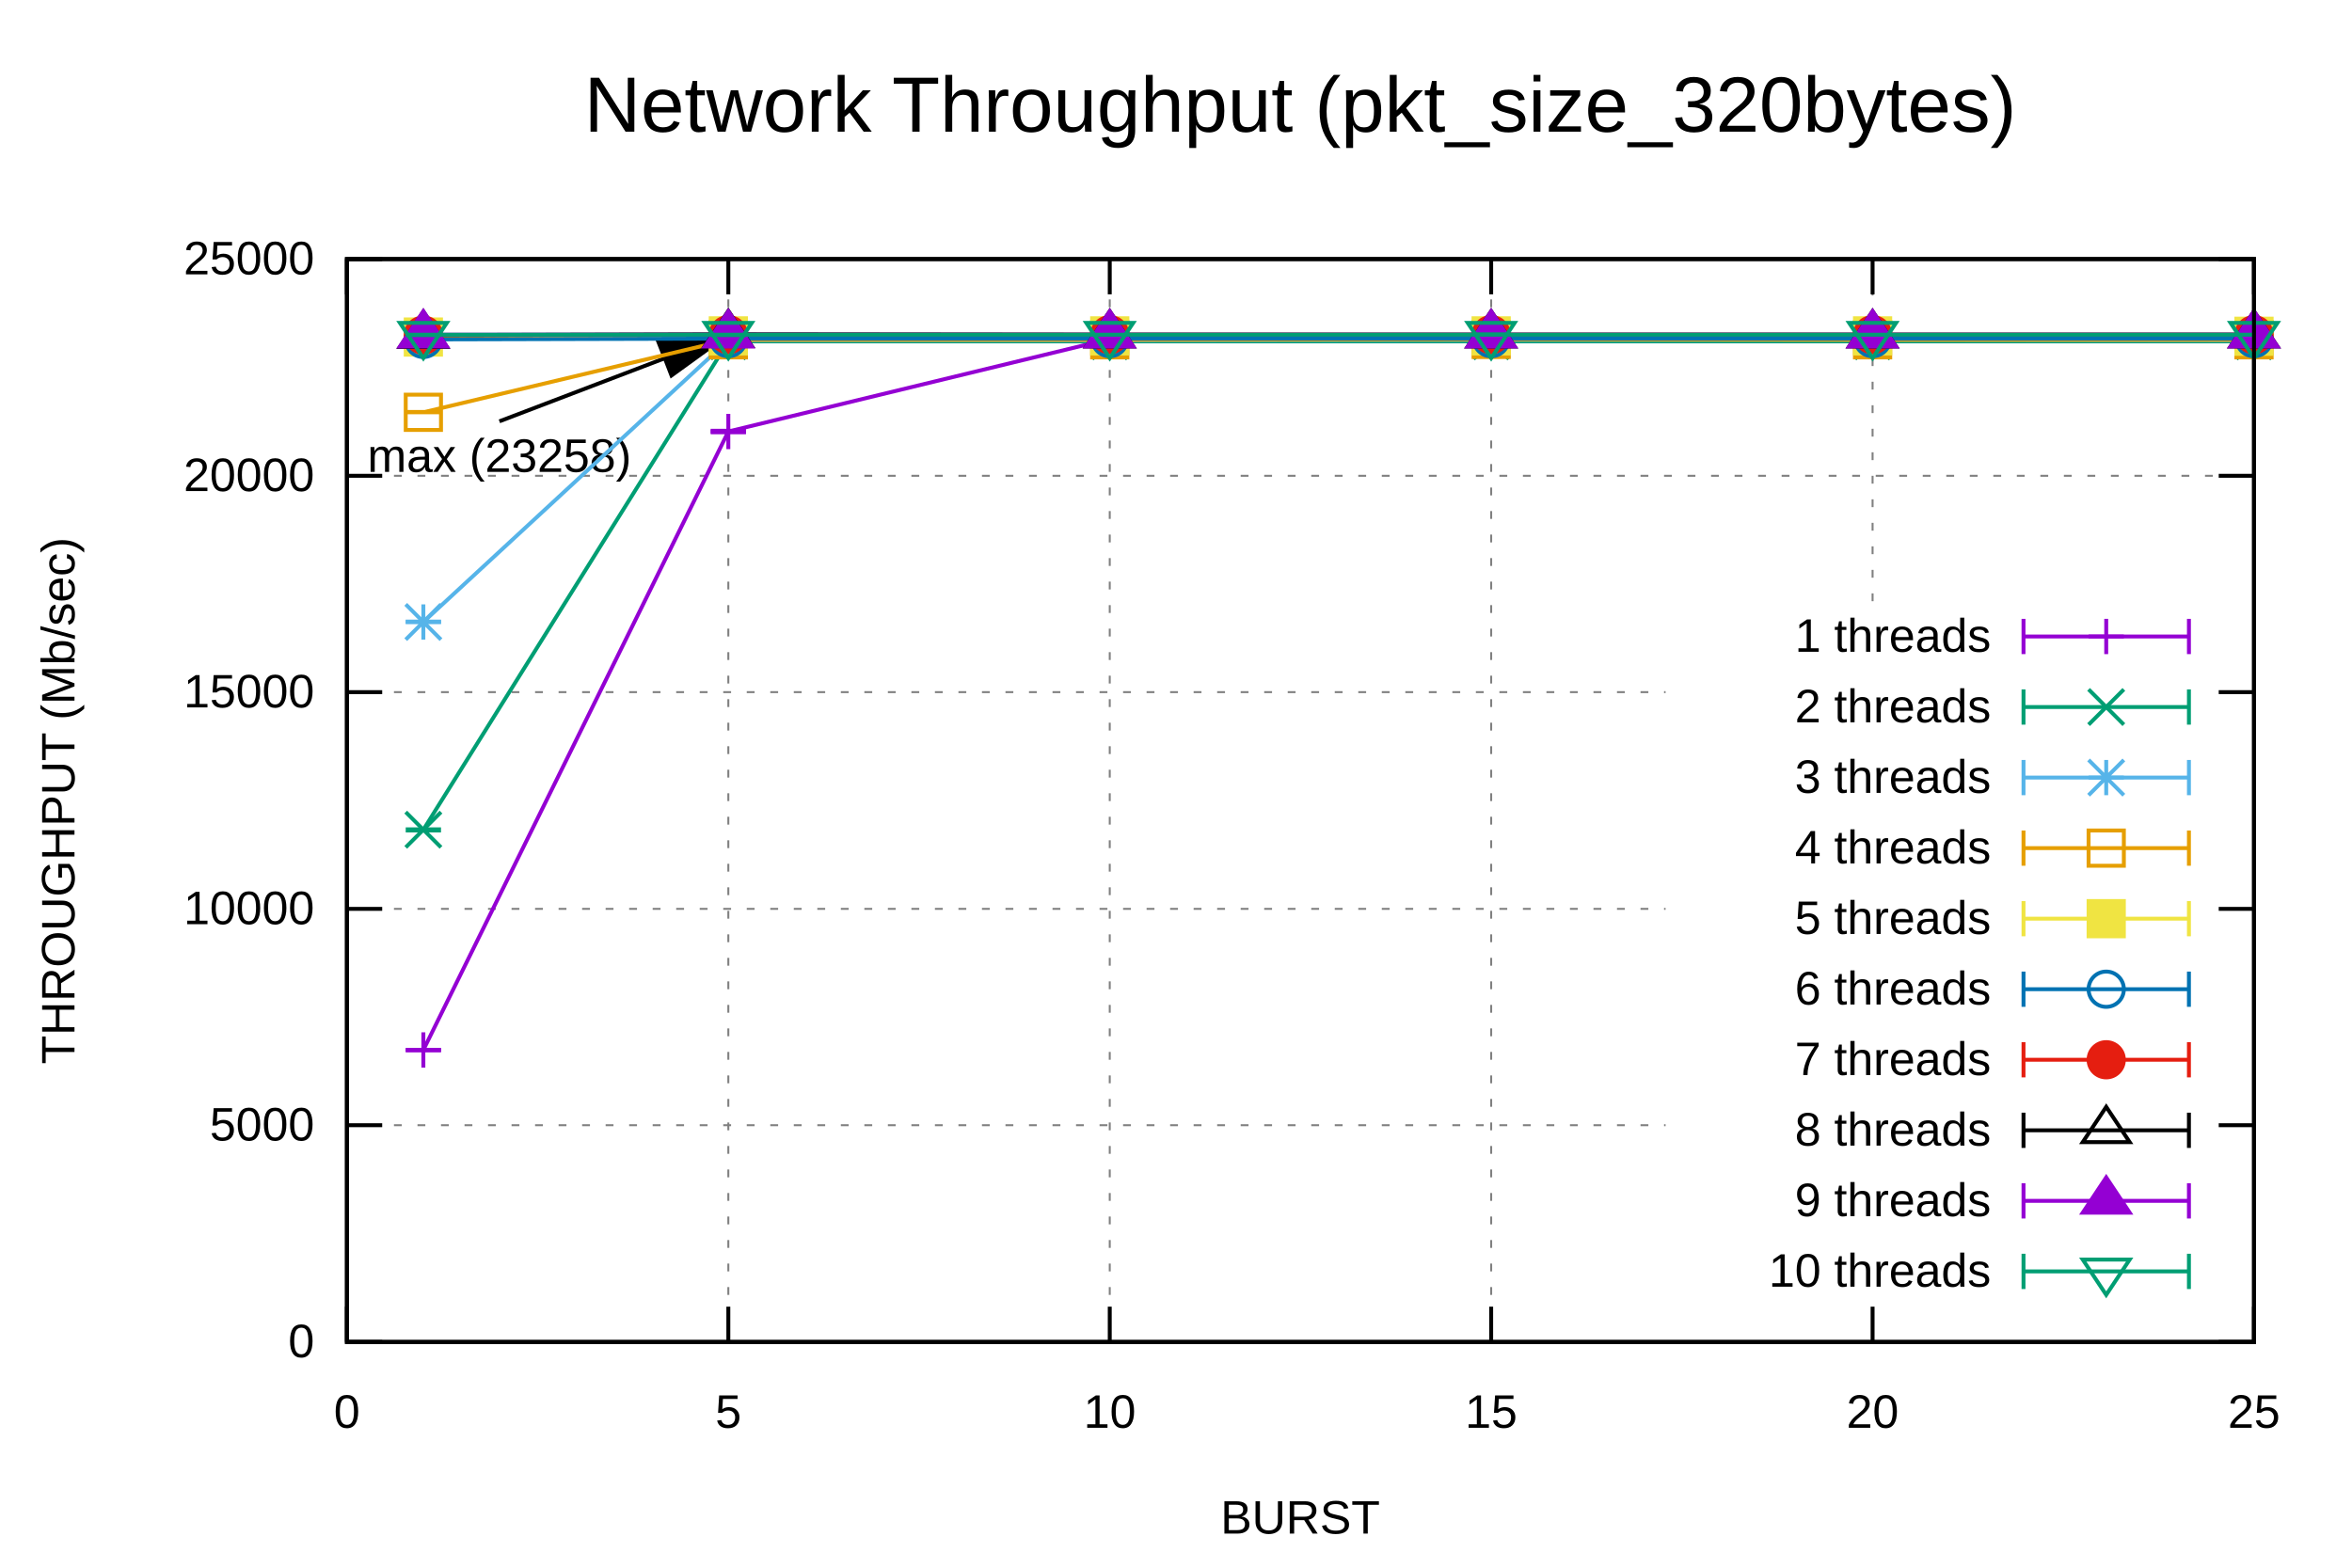
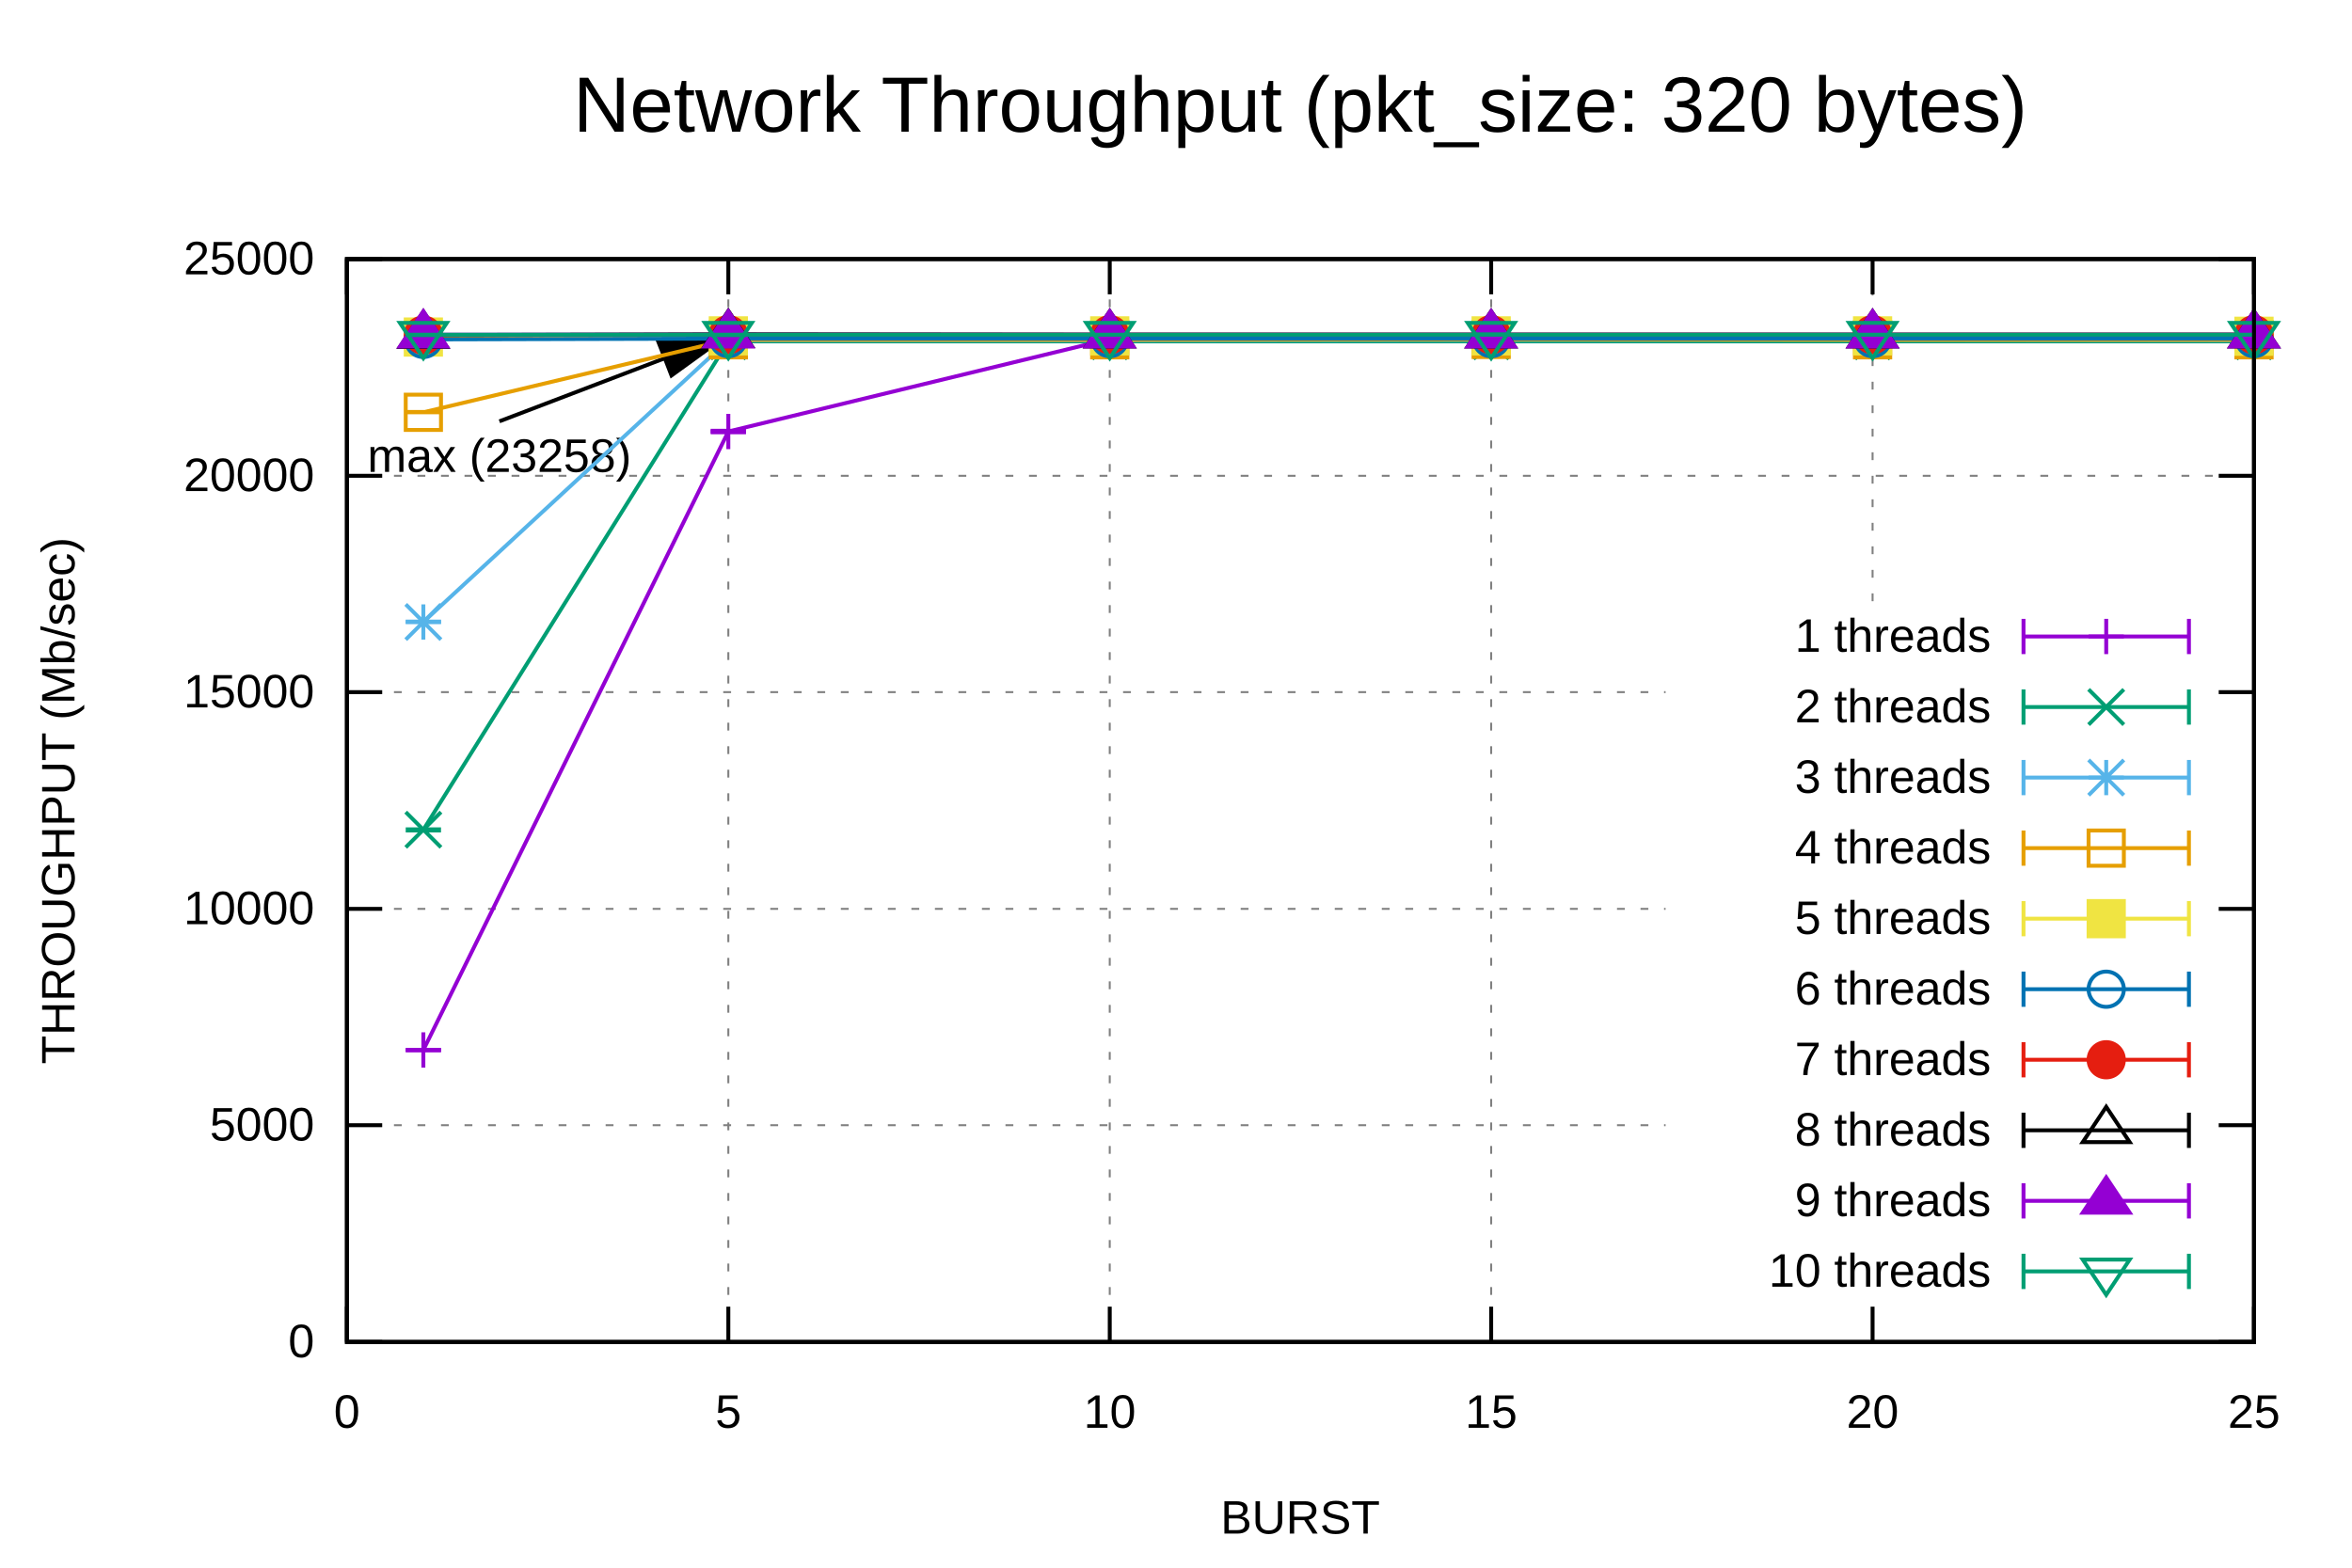
<svg xmlns="http://www.w3.org/2000/svg" xmlns:xlink="http://www.w3.org/1999/xlink" width="600" height="400" viewBox="0 0 600 400">
  <g id="gnuplot_canvas">
    <rect x="0" y="0" width="600" height="400" fill="none" />
    <defs>
      <circle id="gpDot" r="0.5" stroke-width="0.5" stroke="currentColor" />
      <path id="gpPt0" stroke-width="0.222" stroke="currentColor" d="M-1,0 h2 M0,-1 v2" />
      <path id="gpPt1" stroke-width="0.222" stroke="currentColor" d="M-1,-1 L1,1 M1,-1 L-1,1" />
      <path id="gpPt2" stroke-width="0.222" stroke="currentColor" d="M-1,0 L1,0 M0,-1 L0,1 M-1,-1 L1,1 M-1,1 L1,-1" />
      <rect id="gpPt3" stroke-width="0.222" stroke="currentColor" x="-1" y="-1" width="2" height="2" />
      <rect id="gpPt4" stroke-width="0.222" stroke="currentColor" fill="currentColor" x="-1" y="-1" width="2" height="2" />
      <circle id="gpPt5" stroke-width="0.222" stroke="currentColor" cx="0" cy="0" r="1" />
      <use xlink:href="#gpPt5" id="gpPt6" fill="currentColor" stroke="none" />
      <path id="gpPt7" stroke-width="0.222" stroke="currentColor" d="M0,-1.33 L-1.33,0.67 L1.33,0.67 z" />
      <use xlink:href="#gpPt7" id="gpPt8" fill="currentColor" stroke="none" />
      <use xlink:href="#gpPt7" id="gpPt9" stroke="currentColor" transform="rotate(180)" />
      <use xlink:href="#gpPt9" id="gpPt10" fill="currentColor" stroke="none" />
      <use xlink:href="#gpPt3" id="gpPt11" stroke="currentColor" transform="rotate(45)" />
      <use xlink:href="#gpPt11" id="gpPt12" fill="currentColor" stroke="none" />
      <path id="gpPt13" stroke-width="0.222" stroke="currentColor" d="M0,1.330 L1.265,0.411 L0.782,-1.067 L-0.782,-1.076 L-1.265,0.411 z" />
      <use xlink:href="#gpPt13" id="gpPt14" fill="currentColor" stroke="none" />
      <filter id="textbox" filterUnits="objectBoundingBox" x="0" y="0" height="1" width="1">
        <feFlood flood-color="white" flood-opacity="1" result="bgnd" />
        <feComposite in="SourceGraphic" in2="bgnd" operator="atop" />
      </filter>
      <filter id="greybox" filterUnits="objectBoundingBox" x="0" y="0" height="1" width="1">
        <feFlood flood-color="lightgrey" flood-opacity="1" result="grey" />
        <feComposite in="SourceGraphic" in2="grey" operator="atop" />
      </filter>
    </defs>
    <g fill="none" color="white" stroke="currentColor" stroke-width="1.00" stroke-linecap="butt" stroke-linejoin="miter">
</g>
    <g fill="none" color="black" stroke="currentColor" stroke-width="1.00" stroke-linecap="butt" stroke-linejoin="miter">
</g>
    <g fill="none" color="black" stroke="black" stroke-width="0.50" stroke-linecap="butt" stroke-linejoin="miter">
</g>
    <g fill="none" color="gray" stroke="currentColor" stroke-width="0.50" stroke-linecap="butt" stroke-linejoin="miter">
      <path stroke="gray" stroke-dasharray="2,4" class="gridline" d="M88.5,342.4 L575.0,342.4  " />
    </g>
    <g fill="none" color="gray" stroke="gray" stroke-width="1.00" stroke-linecap="butt" stroke-linejoin="miter">
</g>
    <g fill="none" color="black" stroke="currentColor" stroke-width="1.00" stroke-linecap="butt" stroke-linejoin="miter">
      <path stroke="black" d="M88.5,342.4 L97.5,342.4 M575.0,342.4 L566.0,342.4  " />
      <g transform="translate(80.2,346.3)" stroke="none" fill="black" font-family="arial" font-size="12.00" text-anchor="end">
        <text>
          <tspan font-family="arial"> 0</tspan>
        </text>
      </g>
    </g>
    <g fill="none" color="black" stroke="currentColor" stroke-width="1.00" stroke-linecap="butt" stroke-linejoin="miter">
</g>
    <g fill="none" color="black" stroke="black" stroke-width="0.50" stroke-linecap="butt" stroke-linejoin="miter">
</g>
    <g fill="none" color="gray" stroke="currentColor" stroke-width="0.50" stroke-linecap="butt" stroke-linejoin="miter">
      <path stroke="gray" stroke-dasharray="2,4" class="gridline" d="M88.5,287.1 L424.9,287.1 M566.7,287.1 L575.0,287.1  " />
    </g>
    <g fill="none" color="gray" stroke="gray" stroke-width="1.00" stroke-linecap="butt" stroke-linejoin="miter">
</g>
    <g fill="none" color="black" stroke="currentColor" stroke-width="1.00" stroke-linecap="butt" stroke-linejoin="miter">
      <path stroke="black" d="M88.5,287.1 L97.5,287.1 M575.0,287.1 L566.0,287.1  " />
      <g transform="translate(80.2,291.0)" stroke="none" fill="black" font-family="arial" font-size="12.00" text-anchor="end">
        <text>
          <tspan font-family="arial"> 5000</tspan>
        </text>
      </g>
    </g>
    <g fill="none" color="black" stroke="currentColor" stroke-width="1.00" stroke-linecap="butt" stroke-linejoin="miter">
</g>
    <g fill="none" color="black" stroke="black" stroke-width="0.50" stroke-linecap="butt" stroke-linejoin="miter">
</g>
    <g fill="none" color="gray" stroke="currentColor" stroke-width="0.50" stroke-linecap="butt" stroke-linejoin="miter">
      <path stroke="gray" stroke-dasharray="2,4" class="gridline" d="M88.5,231.9 L424.9,231.9 M566.7,231.9 L575.0,231.9  " />
    </g>
    <g fill="none" color="gray" stroke="gray" stroke-width="1.00" stroke-linecap="butt" stroke-linejoin="miter">
</g>
    <g fill="none" color="black" stroke="currentColor" stroke-width="1.00" stroke-linecap="butt" stroke-linejoin="miter">
      <path stroke="black" d="M88.5,231.9 L97.5,231.9 M575.0,231.9 L566.0,231.9  " />
      <g transform="translate(80.2,235.8)" stroke="none" fill="black" font-family="arial" font-size="12.00" text-anchor="end">
        <text>
          <tspan font-family="arial"> 10000</tspan>
        </text>
      </g>
    </g>
    <g fill="none" color="black" stroke="currentColor" stroke-width="1.00" stroke-linecap="butt" stroke-linejoin="miter">
</g>
    <g fill="none" color="black" stroke="black" stroke-width="0.50" stroke-linecap="butt" stroke-linejoin="miter">
</g>
    <g fill="none" color="gray" stroke="currentColor" stroke-width="0.50" stroke-linecap="butt" stroke-linejoin="miter">
      <path stroke="gray" stroke-dasharray="2,4" class="gridline" d="M88.5,176.6 L424.9,176.6 M566.7,176.6 L575.0,176.6  " />
    </g>
    <g fill="none" color="gray" stroke="gray" stroke-width="1.00" stroke-linecap="butt" stroke-linejoin="miter">
</g>
    <g fill="none" color="black" stroke="currentColor" stroke-width="1.00" stroke-linecap="butt" stroke-linejoin="miter">
      <path stroke="black" d="M88.5,176.6 L97.5,176.6 M575.0,176.6 L566.0,176.6  " />
      <g transform="translate(80.2,180.5)" stroke="none" fill="black" font-family="arial" font-size="12.00" text-anchor="end">
        <text>
          <tspan font-family="arial"> 15000</tspan>
        </text>
      </g>
    </g>
    <g fill="none" color="black" stroke="currentColor" stroke-width="1.00" stroke-linecap="butt" stroke-linejoin="miter">
</g>
    <g fill="none" color="black" stroke="black" stroke-width="0.50" stroke-linecap="butt" stroke-linejoin="miter">
</g>
    <g fill="none" color="gray" stroke="currentColor" stroke-width="0.50" stroke-linecap="butt" stroke-linejoin="miter">
      <path stroke="gray" stroke-dasharray="2,4" class="gridline" d="M88.5,121.4 L575.0,121.4  " />
    </g>
    <g fill="none" color="gray" stroke="gray" stroke-width="1.00" stroke-linecap="butt" stroke-linejoin="miter">
</g>
    <g fill="none" color="black" stroke="currentColor" stroke-width="1.00" stroke-linecap="butt" stroke-linejoin="miter">
      <path stroke="black" d="M88.5,121.4 L97.5,121.4 M575.0,121.4 L566.0,121.4  " />
      <g transform="translate(80.2,125.3)" stroke="none" fill="black" font-family="arial" font-size="12.00" text-anchor="end">
        <text>
          <tspan font-family="arial"> 20000</tspan>
        </text>
      </g>
    </g>
    <g fill="none" color="black" stroke="currentColor" stroke-width="1.00" stroke-linecap="butt" stroke-linejoin="miter">
</g>
    <g fill="none" color="black" stroke="black" stroke-width="0.50" stroke-linecap="butt" stroke-linejoin="miter">
</g>
    <g fill="none" color="gray" stroke="currentColor" stroke-width="0.50" stroke-linecap="butt" stroke-linejoin="miter">
      <path stroke="gray" stroke-dasharray="2,4" class="gridline" d="M88.5,66.1 L575.0,66.1  " />
    </g>
    <g fill="none" color="gray" stroke="gray" stroke-width="1.00" stroke-linecap="butt" stroke-linejoin="miter">
</g>
    <g fill="none" color="black" stroke="currentColor" stroke-width="1.00" stroke-linecap="butt" stroke-linejoin="miter">
      <path stroke="black" d="M88.5,66.1 L97.5,66.1 M575.0,66.1 L566.0,66.1  " />
      <g transform="translate(80.2,70.0)" stroke="none" fill="black" font-family="arial" font-size="12.00" text-anchor="end">
        <text>
          <tspan font-family="arial"> 25000</tspan>
        </text>
      </g>
    </g>
    <g fill="none" color="black" stroke="currentColor" stroke-width="1.00" stroke-linecap="butt" stroke-linejoin="miter">
</g>
    <g fill="none" color="black" stroke="black" stroke-width="0.50" stroke-linecap="butt" stroke-linejoin="miter">
</g>
    <g fill="none" color="gray" stroke="currentColor" stroke-width="0.50" stroke-linecap="butt" stroke-linejoin="miter">
      <path stroke="gray" stroke-dasharray="2,4" class="gridline" d="M88.5,342.4 L88.5,66.1  " />
    </g>
    <g fill="none" color="gray" stroke="gray" stroke-width="1.00" stroke-linecap="butt" stroke-linejoin="miter">
</g>
    <g fill="none" color="black" stroke="currentColor" stroke-width="1.00" stroke-linecap="butt" stroke-linejoin="miter">
      <path stroke="black" d="M88.5,342.4 L88.5,333.4 M88.5,66.1 L88.5,75.1  " />
      <g transform="translate(88.5,364.3)" stroke="none" fill="black" font-family="arial" font-size="12.00" text-anchor="middle">
        <text>
          <tspan font-family="arial"> 0</tspan>
        </text>
      </g>
    </g>
    <g fill="none" color="black" stroke="currentColor" stroke-width="1.00" stroke-linecap="butt" stroke-linejoin="miter">
</g>
    <g fill="none" color="black" stroke="black" stroke-width="0.50" stroke-linecap="butt" stroke-linejoin="miter">
</g>
    <g fill="none" color="gray" stroke="currentColor" stroke-width="0.50" stroke-linecap="butt" stroke-linejoin="miter">
      <path stroke="gray" stroke-dasharray="2,4" class="gridline" d="M185.8,342.4 L185.8,66.1  " />
    </g>
    <g fill="none" color="gray" stroke="gray" stroke-width="1.00" stroke-linecap="butt" stroke-linejoin="miter">
</g>
    <g fill="none" color="black" stroke="currentColor" stroke-width="1.00" stroke-linecap="butt" stroke-linejoin="miter">
      <path stroke="black" d="M185.8,342.4 L185.8,333.4 M185.8,66.1 L185.8,75.1  " />
      <g transform="translate(185.8,364.3)" stroke="none" fill="black" font-family="arial" font-size="12.00" text-anchor="middle">
        <text>
          <tspan font-family="arial"> 5</tspan>
        </text>
      </g>
    </g>
    <g fill="none" color="black" stroke="currentColor" stroke-width="1.00" stroke-linecap="butt" stroke-linejoin="miter">
</g>
    <g fill="none" color="black" stroke="black" stroke-width="0.50" stroke-linecap="butt" stroke-linejoin="miter">
</g>
    <g fill="none" color="gray" stroke="currentColor" stroke-width="0.50" stroke-linecap="butt" stroke-linejoin="miter">
      <path stroke="gray" stroke-dasharray="2,4" class="gridline" d="M283.1,342.4 L283.1,66.1  " />
    </g>
    <g fill="none" color="gray" stroke="gray" stroke-width="1.00" stroke-linecap="butt" stroke-linejoin="miter">
</g>
    <g fill="none" color="black" stroke="currentColor" stroke-width="1.00" stroke-linecap="butt" stroke-linejoin="miter">
      <path stroke="black" d="M283.1,342.4 L283.1,333.4 M283.1,66.1 L283.1,75.1  " />
      <g transform="translate(283.1,364.3)" stroke="none" fill="black" font-family="arial" font-size="12.00" text-anchor="middle">
        <text>
          <tspan font-family="arial"> 10</tspan>
        </text>
      </g>
    </g>
    <g fill="none" color="black" stroke="currentColor" stroke-width="1.00" stroke-linecap="butt" stroke-linejoin="miter">
</g>
    <g fill="none" color="black" stroke="black" stroke-width="0.50" stroke-linecap="butt" stroke-linejoin="miter">
</g>
    <g fill="none" color="gray" stroke="currentColor" stroke-width="0.50" stroke-linecap="butt" stroke-linejoin="miter">
      <path stroke="gray" stroke-dasharray="2,4" class="gridline" d="M380.4,342.4 L380.4,66.1  " />
    </g>
    <g fill="none" color="gray" stroke="gray" stroke-width="1.00" stroke-linecap="butt" stroke-linejoin="miter">
</g>
    <g fill="none" color="black" stroke="currentColor" stroke-width="1.00" stroke-linecap="butt" stroke-linejoin="miter">
      <path stroke="black" d="M380.4,342.4 L380.4,333.4 M380.4,66.1 L380.4,75.1  " />
      <g transform="translate(380.4,364.3)" stroke="none" fill="black" font-family="arial" font-size="12.00" text-anchor="middle">
        <text>
          <tspan font-family="arial"> 15</tspan>
        </text>
      </g>
    </g>
    <g fill="none" color="black" stroke="currentColor" stroke-width="1.00" stroke-linecap="butt" stroke-linejoin="miter">
</g>
    <g fill="none" color="black" stroke="black" stroke-width="0.50" stroke-linecap="butt" stroke-linejoin="miter">
</g>
    <g fill="none" color="gray" stroke="currentColor" stroke-width="0.50" stroke-linecap="butt" stroke-linejoin="miter">
      <path stroke="gray" stroke-dasharray="2,4" class="gridline" d="M477.7,342.4 L477.7,333.4 M477.7,153.4 L477.7,66.1  " />
    </g>
    <g fill="none" color="gray" stroke="gray" stroke-width="1.00" stroke-linecap="butt" stroke-linejoin="miter">
</g>
    <g fill="none" color="black" stroke="currentColor" stroke-width="1.00" stroke-linecap="butt" stroke-linejoin="miter">
      <path stroke="black" d="M477.7,342.4 L477.7,333.4 M477.7,66.1 L477.7,75.1  " />
      <g transform="translate(477.7,364.3)" stroke="none" fill="black" font-family="arial" font-size="12.00" text-anchor="middle">
        <text>
          <tspan font-family="arial"> 20</tspan>
        </text>
      </g>
    </g>
    <g fill="none" color="black" stroke="currentColor" stroke-width="1.00" stroke-linecap="butt" stroke-linejoin="miter">
</g>
    <g fill="none" color="black" stroke="black" stroke-width="0.50" stroke-linecap="butt" stroke-linejoin="miter">
</g>
    <g fill="none" color="gray" stroke="currentColor" stroke-width="0.50" stroke-linecap="butt" stroke-linejoin="miter">
      <path stroke="gray" stroke-dasharray="2,4" class="gridline" d="M575.0,342.4 L575.0,66.1  " />
    </g>
    <g fill="none" color="gray" stroke="gray" stroke-width="1.00" stroke-linecap="butt" stroke-linejoin="miter">
</g>
    <g fill="none" color="black" stroke="currentColor" stroke-width="1.00" stroke-linecap="butt" stroke-linejoin="miter">
      <path stroke="black" d="M575.0,342.4 L575.0,333.4 M575.0,66.1 L575.0,75.1  " />
      <g transform="translate(575.0,364.3)" stroke="none" fill="black" font-family="arial" font-size="12.00" text-anchor="middle">
        <text>
          <tspan font-family="arial"> 25</tspan>
        </text>
      </g>
    </g>
    <g fill="none" color="black" stroke="currentColor" stroke-width="1.00" stroke-linecap="butt" stroke-linejoin="miter">
</g>
    <g fill="none" color="black" stroke="currentColor" stroke-width="1.00" stroke-linecap="butt" stroke-linejoin="miter">
      <path stroke="black" d="M88.5,66.1 L88.5,342.4 L575.0,342.4 L575.0,66.1 L88.5,66.1 Z  " />
      <g transform="translate(127.4,120.4)" stroke="none" fill="black" font-family="arial" font-size="12.00" text-anchor="middle">
        <text>
          <tspan font-family="arial">max (23258)</tspan>
        </text>
      </g>
      <g stroke="none" shape-rendering="crispEdges">
        <polygon fill="black" points="169.6,91.4 171.3,95.8 185.8,85.3 167.9,87.1 169.6,91.4 " />
      </g>
      <path stroke="black" d="M169.6,91.4 L171.3,95.8 L185.8,85.3 L167.9,87.1 L169.6,91.4 Z  " />
      <path stroke="black" d="M127.4,107.5 L169.6,91.4  " />
    </g>
    <g fill="none" color="black" stroke="currentColor" stroke-width="1.00" stroke-linecap="butt" stroke-linejoin="miter">
      <g transform="translate(19.0,204.3) rotate(270)" stroke="none" fill="black" font-family="arial" font-size="12.00" text-anchor="middle">
        <text>
          <tspan font-family="arial">THROUGHPUT (Mb/sec)</tspan>
        </text>
      </g>
    </g>
    <g fill="none" color="black" stroke="currentColor" stroke-width="1.00" stroke-linecap="butt" stroke-linejoin="miter">
      <g transform="translate(331.7,391.3)" stroke="none" fill="black" font-family="arial" font-size="12.00" text-anchor="middle">
        <text>
          <tspan font-family="arial">BURST</tspan>
        </text>
      </g>
    </g>
    <g fill="none" color="black" stroke="currentColor" stroke-width="1.00" stroke-linecap="butt" stroke-linejoin="miter">
      <g transform="translate(331.7,33.6)" stroke="none" fill="black" font-family="arial" font-size="20.00" text-anchor="middle">
-         <text>Network Throughput (pkt_size_320bytes)</text>
+         <text>Network Throughput (pkt_size: 320 bytes)</text>
      </g>
    </g>
    <g fill="none" color="black" stroke="currentColor" stroke-width="1.00" stroke-linecap="butt" stroke-linejoin="miter">
</g>
    <g id="gnuplot_plot_1">
      <g fill="none" color="black" stroke="currentColor" stroke-width="1.00" stroke-linecap="butt" stroke-linejoin="miter">
        <g transform="translate(507.9,166.3)" stroke="none" fill="black" font-family="arial" font-size="12.00" text-anchor="end">
          <text>
            <tspan font-family="arial">1 threads</tspan>
          </text>
        </g>
      </g>
      <g fill="none" color="black" stroke="currentColor" stroke-width="1.00" stroke-linecap="butt" stroke-linejoin="miter">
        <path stroke="rgb(148,   0, 211)" d="M516.2,162.4 L558.4,162.4 M516.2,157.9 L516.2,166.9 M558.4,157.9 L558.4,166.9 M108.0,267.9 L185.8,110.1   L283.1,86.5 L380.4,86.5 L477.7,86.5 L575.0,86.4 M108.0,268.0 L108.0,267.9 M103.5,268.0 L112.5,268.0   M103.5,267.9 L112.5,267.9 M185.8,110.3 L185.8,109.9 M181.3,110.3 L190.3,110.3 M181.3,109.9 L190.3,109.9   M283.1,86.5 M278.6,86.5 L287.6,86.5 M278.6,86.5 L287.6,86.5 M380.4,86.6 L380.4,86.5 M375.9,86.6   L384.9,86.6 M375.9,86.5 L384.9,86.5 M477.7,86.6 L477.7,86.5 M473.2,86.6 L482.2,86.6 M473.2,86.5   L482.2,86.5 M575.0,86.4 M570.5,86.4 L575.0,86.4 M570.5,86.4 L575.0,86.4  " />
        <use xlink:href="#gpPt0" transform="translate(108.0,267.9) scale(4.50)" color="rgb(148,   0, 211)" />
        <use xlink:href="#gpPt0" transform="translate(185.8,110.1) scale(4.50)" color="rgb(148,   0, 211)" />
        <use xlink:href="#gpPt0" transform="translate(283.1,86.5) scale(4.50)" color="rgb(148,   0, 211)" />
        <use xlink:href="#gpPt0" transform="translate(380.4,86.5) scale(4.50)" color="rgb(148,   0, 211)" />
        <use xlink:href="#gpPt0" transform="translate(477.7,86.5) scale(4.50)" color="rgb(148,   0, 211)" />
        <use xlink:href="#gpPt0" transform="translate(575.0,86.4) scale(4.50)" color="rgb(148,   0, 211)" />
        <use xlink:href="#gpPt0" transform="translate(537.3,162.4) scale(4.50)" color="rgb(148,   0, 211)" />
      </g>
    </g>
    <g id="gnuplot_plot_2">
      <g fill="none" color="black" stroke="currentColor" stroke-width="1.00" stroke-linecap="butt" stroke-linejoin="miter">
        <g transform="translate(507.9,184.3)" stroke="none" fill="black" font-family="arial" font-size="12.00" text-anchor="end">
          <text>
            <tspan font-family="arial">2 threads</tspan>
          </text>
        </g>
      </g>
      <g fill="none" color="black" stroke="currentColor" stroke-width="1.00" stroke-linecap="butt" stroke-linejoin="miter">
        <path stroke="rgb(  0, 158, 115)" d="M516.2,180.4 L558.4,180.4 M516.2,175.9 L516.2,184.9 M558.4,175.9 L558.4,184.9 M108.0,211.7 L185.8,87.1   L283.1,87.1 L380.4,87.1 L477.7,87.1 L575.0,87.1 M108.0,211.9 L108.0,211.6 M103.5,211.9 L112.5,211.9   M103.5,211.6 L112.5,211.6 M185.8,87.2 L185.8,87.0 M181.3,87.2 L190.3,87.2 M181.3,87.0 L190.3,87.0   M283.1,87.2 L283.1,87.1 M278.6,87.2 L287.6,87.2 M278.6,87.1 L287.6,87.1 M380.4,87.1 L380.4,87.0   M375.9,87.1 L384.9,87.1 M375.9,87.0 L384.9,87.0 M477.7,87.1 M473.2,87.1 L482.2,87.1 M473.2,87.1   L482.2,87.1 M575.0,87.1 M570.5,87.1 L575.0,87.1 M570.5,87.1 L575.0,87.1  " />
        <use xlink:href="#gpPt1" transform="translate(108.0,211.7) scale(4.50)" color="rgb(  0, 158, 115)" />
        <use xlink:href="#gpPt1" transform="translate(185.8,87.1) scale(4.50)" color="rgb(  0, 158, 115)" />
        <use xlink:href="#gpPt1" transform="translate(283.1,87.1) scale(4.50)" color="rgb(  0, 158, 115)" />
        <use xlink:href="#gpPt1" transform="translate(380.4,87.1) scale(4.50)" color="rgb(  0, 158, 115)" />
        <use xlink:href="#gpPt1" transform="translate(477.7,87.1) scale(4.50)" color="rgb(  0, 158, 115)" />
        <use xlink:href="#gpPt1" transform="translate(575.0,87.1) scale(4.50)" color="rgb(  0, 158, 115)" />
        <use xlink:href="#gpPt1" transform="translate(537.3,180.4) scale(4.50)" color="rgb(  0, 158, 115)" />
      </g>
    </g>
    <g id="gnuplot_plot_3">
      <g fill="none" color="black" stroke="currentColor" stroke-width="1.00" stroke-linecap="butt" stroke-linejoin="miter">
        <g transform="translate(507.9,202.3)" stroke="none" fill="black" font-family="arial" font-size="12.00" text-anchor="end">
          <text>
            <tspan font-family="arial">3 threads</tspan>
          </text>
        </g>
      </g>
      <g fill="none" color="black" stroke="currentColor" stroke-width="1.00" stroke-linecap="butt" stroke-linejoin="miter">
        <path stroke="rgb( 86, 180, 233)" d="M516.2,198.4 L558.4,198.4 M516.2,193.9 L516.2,202.9 M558.4,193.9 L558.4,202.9 M108.0,158.7 L185.8,86.8   L283.1,86.8 L380.4,86.7 L477.7,86.7 L575.0,86.8 M108.0,158.7 L108.0,158.6 M103.5,158.7 L112.5,158.7   M103.5,158.6 L112.5,158.6 M185.8,86.8 L185.8,86.7 M181.3,86.8 L190.3,86.8 M181.3,86.7 L190.3,86.7   M283.1,86.8 L283.1,86.7 M278.6,86.8 L287.6,86.8 M278.6,86.7 L287.6,86.7 M380.4,86.8 L380.4,86.7   M375.9,86.8 L384.9,86.8 M375.9,86.7 L384.9,86.7 M477.7,86.8 L477.7,86.7 M473.2,86.8 L482.2,86.8   M473.2,86.7 L482.2,86.7 M575.0,86.8 L575.0,86.7 M570.5,86.8 L575.0,86.8 M570.5,86.7 L575.0,86.7    " />
        <use xlink:href="#gpPt2" transform="translate(108.0,158.7) scale(4.50)" color="rgb( 86, 180, 233)" />
        <use xlink:href="#gpPt2" transform="translate(185.8,86.8) scale(4.50)" color="rgb( 86, 180, 233)" />
        <use xlink:href="#gpPt2" transform="translate(283.1,86.8) scale(4.50)" color="rgb( 86, 180, 233)" />
        <use xlink:href="#gpPt2" transform="translate(380.4,86.7) scale(4.50)" color="rgb( 86, 180, 233)" />
        <use xlink:href="#gpPt2" transform="translate(477.7,86.7) scale(4.50)" color="rgb( 86, 180, 233)" />
        <use xlink:href="#gpPt2" transform="translate(575.0,86.8) scale(4.50)" color="rgb( 86, 180, 233)" />
        <use xlink:href="#gpPt2" transform="translate(537.3,198.4) scale(4.50)" color="rgb( 86, 180, 233)" />
      </g>
    </g>
    <g id="gnuplot_plot_4">
      <g fill="none" color="black" stroke="currentColor" stroke-width="1.00" stroke-linecap="butt" stroke-linejoin="miter">
        <g transform="translate(507.9,220.3)" stroke="none" fill="black" font-family="arial" font-size="12.00" text-anchor="end">
          <text>
            <tspan font-family="arial">4 threads</tspan>
          </text>
        </g>
      </g>
      <g fill="none" color="black" stroke="currentColor" stroke-width="1.00" stroke-linecap="butt" stroke-linejoin="miter">
        <path stroke="rgb(230, 159,   0)" d="M516.2,216.4 L558.4,216.4 M516.2,211.9 L516.2,220.9 M558.4,211.9 L558.4,220.9 M108.0,105.2 L185.8,86.7   L283.1,86.7 L380.4,86.6 L477.7,86.7 L575.0,86.7 M108.0,105.2 L108.0,105.1 M103.5,105.2 L112.5,105.2   M103.5,105.1 L112.5,105.1 M185.8,86.7 M181.3,86.7 L190.3,86.7 M181.3,86.7 L190.3,86.7 M283.1,86.8   L283.1,86.7 M278.6,86.8 L287.6,86.8 M278.6,86.7 L287.6,86.7 M380.4,86.8 L380.4,86.4 M375.9,86.8   L384.9,86.8 M375.9,86.4 L384.9,86.4 M477.7,86.7 M473.2,86.7 L482.2,86.7 M473.2,86.7 L482.2,86.7   M575.0,86.7 M570.5,86.7 L575.0,86.7 M570.5,86.7 L575.0,86.7  " />
        <use xlink:href="#gpPt3" transform="translate(108.0,105.2) scale(4.50)" color="rgb(230, 159,   0)" />
        <use xlink:href="#gpPt3" transform="translate(185.8,86.7) scale(4.50)" color="rgb(230, 159,   0)" />
        <use xlink:href="#gpPt3" transform="translate(283.1,86.7) scale(4.50)" color="rgb(230, 159,   0)" />
        <use xlink:href="#gpPt3" transform="translate(380.4,86.6) scale(4.50)" color="rgb(230, 159,   0)" />
        <use xlink:href="#gpPt3" transform="translate(477.7,86.7) scale(4.50)" color="rgb(230, 159,   0)" />
        <use xlink:href="#gpPt3" transform="translate(575.0,86.7) scale(4.50)" color="rgb(230, 159,   0)" />
        <use xlink:href="#gpPt3" transform="translate(537.3,216.4) scale(4.50)" color="rgb(230, 159,   0)" />
      </g>
    </g>
    <g id="gnuplot_plot_5">
      <g fill="none" color="black" stroke="currentColor" stroke-width="1.00" stroke-linecap="butt" stroke-linejoin="miter">
        <g transform="translate(507.9,238.3)" stroke="none" fill="black" font-family="arial" font-size="12.00" text-anchor="end">
          <text>
            <tspan font-family="arial">5 threads</tspan>
          </text>
        </g>
      </g>
      <g fill="none" color="black" stroke="currentColor" stroke-width="1.00" stroke-linecap="butt" stroke-linejoin="miter">
        <path stroke="rgb(240, 228,  66)" d="M516.2,234.4 L558.4,234.4 M516.2,229.9 L516.2,238.9 M558.4,229.9 L558.4,238.9 M108.0,86.0 L185.8,85.7   L283.1,85.7 L380.4,85.7 L477.7,85.7 L575.0,85.8 M108.0,86.0 M103.5,86.0 L112.5,86.0 M103.5,86.0   L112.5,86.0 M185.8,85.7 L185.8,85.6 M181.3,85.7 L190.3,85.7 M181.3,85.6 L190.3,85.6 M283.1,85.7   M278.6,85.7 L287.6,85.7 M278.6,85.7 L287.6,85.7 M380.4,85.7 L380.4,85.6 M375.9,85.7 L384.9,85.7   M375.9,85.6 L384.9,85.6 M477.7,85.7 M473.2,85.7 L482.2,85.7 M473.2,85.7 L482.2,85.7 M575.0,85.9   L575.0,85.7 M570.5,85.9 L575.0,85.9 M570.5,85.7 L575.0,85.7  " />
        <use xlink:href="#gpPt4" transform="translate(108.0,86.0) scale(4.50)" color="rgb(240, 228,  66)" />
        <use xlink:href="#gpPt4" transform="translate(185.8,85.7) scale(4.50)" color="rgb(240, 228,  66)" />
        <use xlink:href="#gpPt4" transform="translate(283.1,85.7) scale(4.50)" color="rgb(240, 228,  66)" />
        <use xlink:href="#gpPt4" transform="translate(380.4,85.7) scale(4.50)" color="rgb(240, 228,  66)" />
        <use xlink:href="#gpPt4" transform="translate(477.7,85.7) scale(4.50)" color="rgb(240, 228,  66)" />
        <use xlink:href="#gpPt4" transform="translate(575.0,85.8) scale(4.50)" color="rgb(240, 228,  66)" />
        <use xlink:href="#gpPt4" transform="translate(537.3,234.4) scale(4.50)" color="rgb(240, 228,  66)" />
      </g>
    </g>
    <g id="gnuplot_plot_6">
      <g fill="none" color="black" stroke="currentColor" stroke-width="1.00" stroke-linecap="butt" stroke-linejoin="miter">
        <g transform="translate(507.9,256.3)" stroke="none" fill="black" font-family="arial" font-size="12.00" text-anchor="end">
          <text>
            <tspan font-family="arial">6 threads</tspan>
          </text>
        </g>
      </g>
      <g fill="none" color="black" stroke="currentColor" stroke-width="1.00" stroke-linecap="butt" stroke-linejoin="miter">
        <path stroke="rgb(  0, 114, 178)" d="M516.2,252.4 L558.4,252.4 M516.2,247.9 L516.2,256.9 M558.4,247.9 L558.4,256.9 M108.0,86.6 L185.8,86.4   L283.1,86.4 L380.4,86.4 L477.7,86.4 L575.0,86.4 M108.0,86.6 L108.0,86.5 M103.5,86.6 L112.5,86.6   M103.5,86.5 L112.5,86.5 M185.8,86.4 M181.3,86.4 L190.3,86.4 M181.3,86.4 L190.3,86.4 M283.1,86.4   L283.1,86.3 M278.6,86.4 L287.6,86.4 M278.6,86.3 L287.6,86.3 M380.4,86.4 L380.4,86.3 M375.9,86.4   L384.9,86.4 M375.9,86.3 L384.9,86.3 M477.7,86.4 L477.7,86.3 M473.2,86.4 L482.2,86.4 M473.2,86.3   L482.2,86.3 M575.0,86.4 L575.0,86.3 M570.5,86.4 L575.0,86.4 M570.5,86.3 L575.0,86.3  " />
        <use xlink:href="#gpPt5" transform="translate(108.0,86.6) scale(4.50)" color="rgb(  0, 114, 178)" />
        <use xlink:href="#gpPt5" transform="translate(185.8,86.4) scale(4.50)" color="rgb(  0, 114, 178)" />
        <use xlink:href="#gpPt5" transform="translate(283.1,86.4) scale(4.50)" color="rgb(  0, 114, 178)" />
        <use xlink:href="#gpPt5" transform="translate(380.4,86.4) scale(4.50)" color="rgb(  0, 114, 178)" />
        <use xlink:href="#gpPt5" transform="translate(477.7,86.4) scale(4.50)" color="rgb(  0, 114, 178)" />
        <use xlink:href="#gpPt5" transform="translate(575.0,86.4) scale(4.50)" color="rgb(  0, 114, 178)" />
        <use xlink:href="#gpPt5" transform="translate(537.3,252.4) scale(4.50)" color="rgb(  0, 114, 178)" />
      </g>
    </g>
    <g id="gnuplot_plot_7">
      <g fill="none" color="black" stroke="currentColor" stroke-width="1.00" stroke-linecap="butt" stroke-linejoin="miter">
        <g transform="translate(507.9,274.3)" stroke="none" fill="black" font-family="arial" font-size="12.00" text-anchor="end">
          <text>
            <tspan font-family="arial">7 threads</tspan>
          </text>
        </g>
      </g>
      <g fill="none" color="black" stroke="currentColor" stroke-width="1.00" stroke-linecap="butt" stroke-linejoin="miter">
        <path stroke="rgb(229,  30,  16)" d="M516.2,270.4 L558.4,270.4 M516.2,265.9 L516.2,274.9 M558.4,265.9 L558.4,274.9 M108.0,85.5 L185.8,85.4   L283.1,85.4 L380.4,85.4 L477.7,85.4 L575.0,85.4 M108.0,85.5 M103.5,85.5 L112.5,85.5 M103.5,85.5   L112.5,85.5 M185.8,85.4 L185.8,85.3 M181.3,85.4 L190.3,85.4 M181.3,85.3 L190.3,85.3 M283.1,85.4   L283.1,85.3 M278.6,85.4 L287.6,85.4 M278.6,85.3 L287.6,85.3 M380.4,85.4 M375.9,85.4 L384.9,85.4   M375.9,85.4 L384.9,85.4 M477.7,85.4 M473.2,85.4 L482.2,85.4 M473.2,85.4 L482.2,85.4 M575.0,85.4   M570.5,85.4 L575.0,85.4 M570.5,85.4 L575.0,85.4  " />
        <use xlink:href="#gpPt6" transform="translate(108.0,85.5) scale(4.50)" color="rgb(229,  30,  16)" />
        <use xlink:href="#gpPt6" transform="translate(185.8,85.4) scale(4.50)" color="rgb(229,  30,  16)" />
        <use xlink:href="#gpPt6" transform="translate(283.1,85.4) scale(4.50)" color="rgb(229,  30,  16)" />
        <use xlink:href="#gpPt6" transform="translate(380.4,85.4) scale(4.50)" color="rgb(229,  30,  16)" />
        <use xlink:href="#gpPt6" transform="translate(477.7,85.4) scale(4.50)" color="rgb(229,  30,  16)" />
        <use xlink:href="#gpPt6" transform="translate(575.0,85.4) scale(4.50)" color="rgb(229,  30,  16)" />
        <use xlink:href="#gpPt6" transform="translate(537.3,270.4) scale(4.50)" color="rgb(229,  30,  16)" />
      </g>
    </g>
    <g id="gnuplot_plot_8">
      <g fill="none" color="black" stroke="currentColor" stroke-width="1.00" stroke-linecap="butt" stroke-linejoin="miter">
        <g transform="translate(507.9,292.3)" stroke="none" fill="black" font-family="arial" font-size="12.00" text-anchor="end">
          <text>
            <tspan font-family="arial">8 threads</tspan>
          </text>
        </g>
      </g>
      <g fill="none" color="black" stroke="currentColor" stroke-width="1.00" stroke-linecap="butt" stroke-linejoin="miter">
        <path stroke="rgb(  0,   0,   0)" d="M516.2,288.4 L558.4,288.4 M516.2,283.9 L516.2,292.9 M558.4,283.9 L558.4,292.9 M108.0,85.5 L185.8,85.3   L283.1,85.4 L380.4,85.4 L477.7,85.4 L575.0,85.4 M108.0,85.5 L108.0,85.4 M103.5,85.5 L112.5,85.5   M103.5,85.4 L112.5,85.4 M185.8,85.4 L185.8,85.3 M181.3,85.4 L190.3,85.4 M181.3,85.3 L190.3,85.3   M283.1,85.4 M278.6,85.4 L287.6,85.4 M278.6,85.4 L287.6,85.4 M380.4,85.4 M375.9,85.4 L384.9,85.4   M375.9,85.4 L384.9,85.4 M477.7,85.4 M473.2,85.4 L482.2,85.4 M473.2,85.4 L482.2,85.4 M575.0,85.4   M570.5,85.4 L575.0,85.4 M570.5,85.4 L575.0,85.4  " />
        <use xlink:href="#gpPt7" transform="translate(108.0,85.5) scale(4.50)" color="rgb(  0,   0,   0)" />
        <use xlink:href="#gpPt7" transform="translate(185.8,85.3) scale(4.50)" color="rgb(  0,   0,   0)" />
        <use xlink:href="#gpPt7" transform="translate(283.1,85.4) scale(4.50)" color="rgb(  0,   0,   0)" />
        <use xlink:href="#gpPt7" transform="translate(380.4,85.4) scale(4.50)" color="rgb(  0,   0,   0)" />
        <use xlink:href="#gpPt7" transform="translate(477.7,85.4) scale(4.50)" color="rgb(  0,   0,   0)" />
        <use xlink:href="#gpPt7" transform="translate(575.0,85.4) scale(4.50)" color="rgb(  0,   0,   0)" />
        <use xlink:href="#gpPt7" transform="translate(537.3,288.4) scale(4.50)" color="rgb(  0,   0,   0)" />
      </g>
    </g>
    <g id="gnuplot_plot_9">
      <g fill="none" color="black" stroke="currentColor" stroke-width="1.00" stroke-linecap="butt" stroke-linejoin="miter">
        <g transform="translate(507.9,310.3)" stroke="none" fill="black" font-family="arial" font-size="12.00" text-anchor="end">
          <text>
            <tspan font-family="arial">9 threads</tspan>
          </text>
        </g>
      </g>
      <g fill="none" color="black" stroke="currentColor" stroke-width="1.00" stroke-linecap="butt" stroke-linejoin="miter">
        <path stroke="rgb(148,   0, 211)" d="M516.2,306.4 L558.4,306.4 M516.2,301.9 L516.2,310.9 M558.4,301.9 L558.4,310.9 M108.0,85.4 L185.8,85.4   L283.1,85.4 L380.4,85.4 L477.7,85.4 L575.0,85.4 M108.0,85.5 L108.0,85.4 M103.5,85.5 L112.5,85.5   M103.5,85.4 L112.5,85.4 M185.8,85.4 M181.3,85.4 L190.3,85.4 M181.3,85.4 L190.3,85.4 M283.1,85.4   L283.1,85.3 M278.6,85.4 L287.6,85.4 M278.6,85.3 L287.6,85.3 M380.4,85.4 M375.9,85.4 L384.9,85.4   M375.9,85.4 L384.9,85.4 M477.7,85.4 M473.2,85.4 L482.2,85.4 M473.2,85.4 L482.2,85.4 M575.0,85.4   L575.0,85.3 M570.5,85.4 L575.0,85.4 M570.5,85.3 L575.0,85.3  " />
        <use xlink:href="#gpPt8" transform="translate(108.0,85.4) scale(4.50)" color="rgb(148,   0, 211)" />
        <use xlink:href="#gpPt8" transform="translate(185.8,85.4) scale(4.50)" color="rgb(148,   0, 211)" />
        <use xlink:href="#gpPt8" transform="translate(283.1,85.4) scale(4.50)" color="rgb(148,   0, 211)" />
        <use xlink:href="#gpPt8" transform="translate(380.4,85.4) scale(4.50)" color="rgb(148,   0, 211)" />
        <use xlink:href="#gpPt8" transform="translate(477.7,85.4) scale(4.50)" color="rgb(148,   0, 211)" />
        <use xlink:href="#gpPt8" transform="translate(575.0,85.4) scale(4.50)" color="rgb(148,   0, 211)" />
        <use xlink:href="#gpPt8" transform="translate(537.3,306.4) scale(4.50)" color="rgb(148,   0, 211)" />
      </g>
    </g>
    <g id="gnuplot_plot_10">
      <g fill="none" color="black" stroke="currentColor" stroke-width="1.00" stroke-linecap="butt" stroke-linejoin="miter">
        <g transform="translate(507.9,328.3)" stroke="none" fill="black" font-family="arial" font-size="12.00" text-anchor="end">
          <text>
            <tspan font-family="arial">10 threads</tspan>
          </text>
        </g>
      </g>
      <g fill="none" color="black" stroke="currentColor" stroke-width="1.00" stroke-linecap="butt" stroke-linejoin="miter">
        <path stroke="rgb(  0, 158, 115)" d="M516.2,324.4 L558.4,324.4 M516.2,319.9 L516.2,328.9 M558.4,319.9 L558.4,328.9 M108.0,85.4 L185.8,85.4   L283.1,85.4 L380.4,85.4 L477.7,85.4 L575.0,85.4 M108.0,85.5 L108.0,85.4 M103.5,85.5 L112.5,85.5   M103.5,85.4 L112.5,85.4 M185.8,85.5 L185.8,85.4 M181.3,85.5 L190.3,85.5 M181.3,85.4 L190.3,85.4   M283.1,85.4 M278.6,85.4 L287.6,85.4 M278.6,85.4 L287.6,85.4 M380.4,85.4 L380.4,85.3 M375.9,85.4   L384.9,85.4 M375.9,85.3 L384.9,85.3 M477.7,85.4 M473.2,85.4 L482.2,85.4 M473.2,85.4 L482.2,85.4   M575.0,85.4 M570.5,85.4 L575.0,85.4 M570.5,85.4 L575.0,85.4  " />
        <use xlink:href="#gpPt9" transform="translate(108.0,85.4) scale(4.50)" color="rgb(  0, 158, 115)" />
        <use xlink:href="#gpPt9" transform="translate(185.8,85.4) scale(4.50)" color="rgb(  0, 158, 115)" />
        <use xlink:href="#gpPt9" transform="translate(283.1,85.4) scale(4.50)" color="rgb(  0, 158, 115)" />
        <use xlink:href="#gpPt9" transform="translate(380.4,85.4) scale(4.50)" color="rgb(  0, 158, 115)" />
        <use xlink:href="#gpPt9" transform="translate(477.7,85.4) scale(4.50)" color="rgb(  0, 158, 115)" />
        <use xlink:href="#gpPt9" transform="translate(575.0,85.4) scale(4.50)" color="rgb(  0, 158, 115)" />
        <use xlink:href="#gpPt9" transform="translate(537.3,324.4) scale(4.50)" color="rgb(  0, 158, 115)" />
      </g>
    </g>
    <g fill="none" color="white" stroke="rgb(  0, 158, 115)" stroke-width="2.00" stroke-linecap="butt" stroke-linejoin="miter">
</g>
    <g fill="none" color="black" stroke="currentColor" stroke-width="2.00" stroke-linecap="butt" stroke-linejoin="miter">
</g>
    <g fill="none" color="black" stroke="black" stroke-width="1.00" stroke-linecap="butt" stroke-linejoin="miter">
</g>
    <g fill="none" color="black" stroke="currentColor" stroke-width="1.00" stroke-linecap="butt" stroke-linejoin="miter">
      <path stroke="black" d="M88.5,66.1 L88.5,342.4 L575.0,342.4 L575.0,66.1 L88.5,66.1 Z  " />
    </g>
    <g fill="none" color="black" stroke="currentColor" stroke-width="1.00" stroke-linecap="butt" stroke-linejoin="miter">
</g>
  </g>
</svg>
